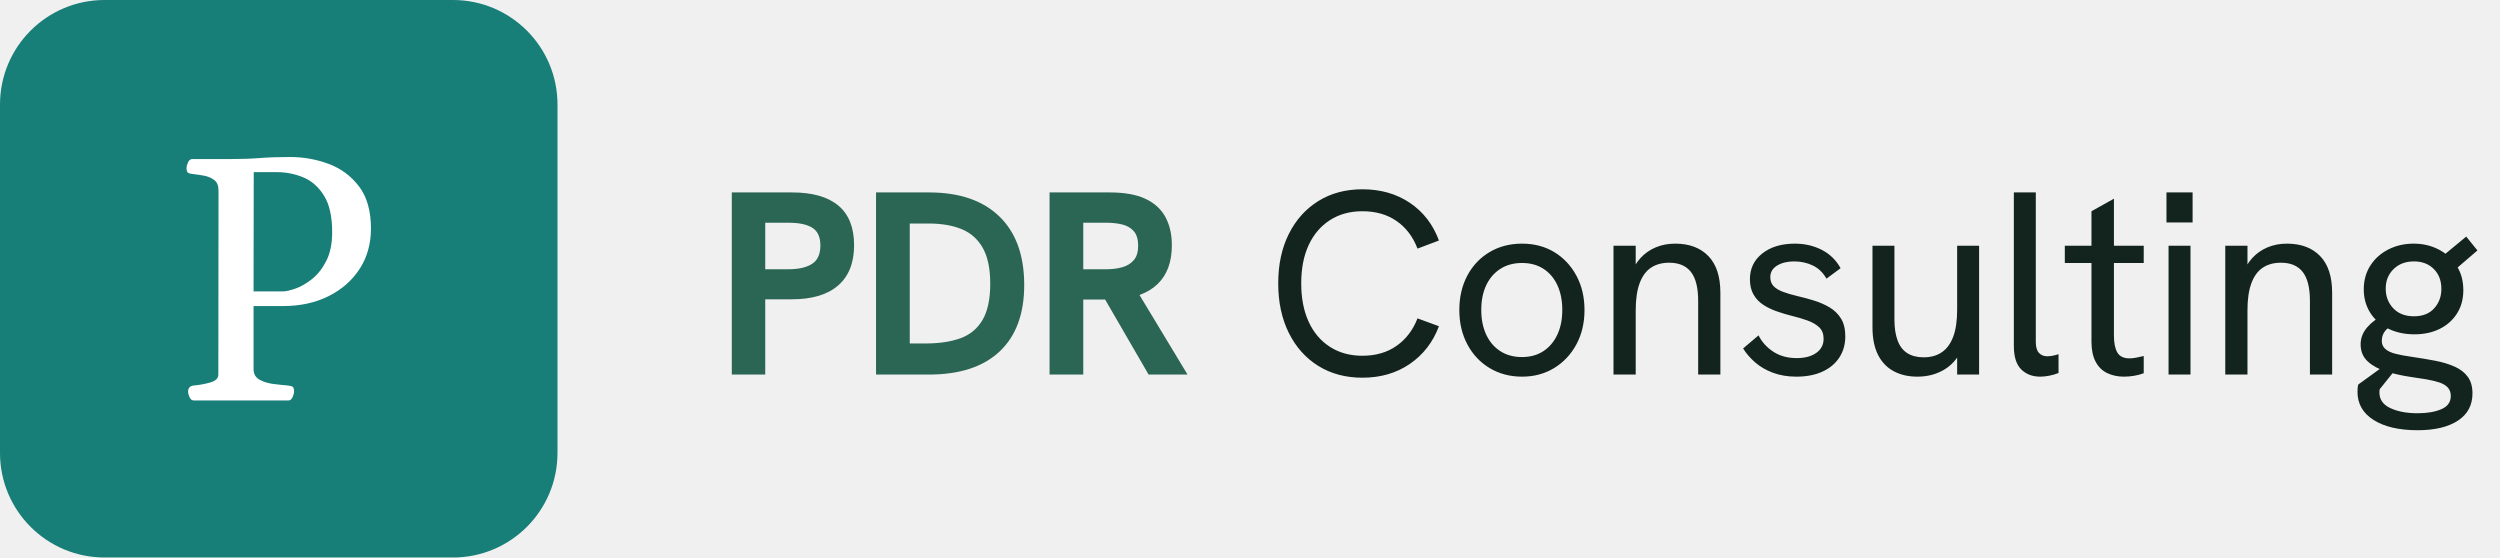
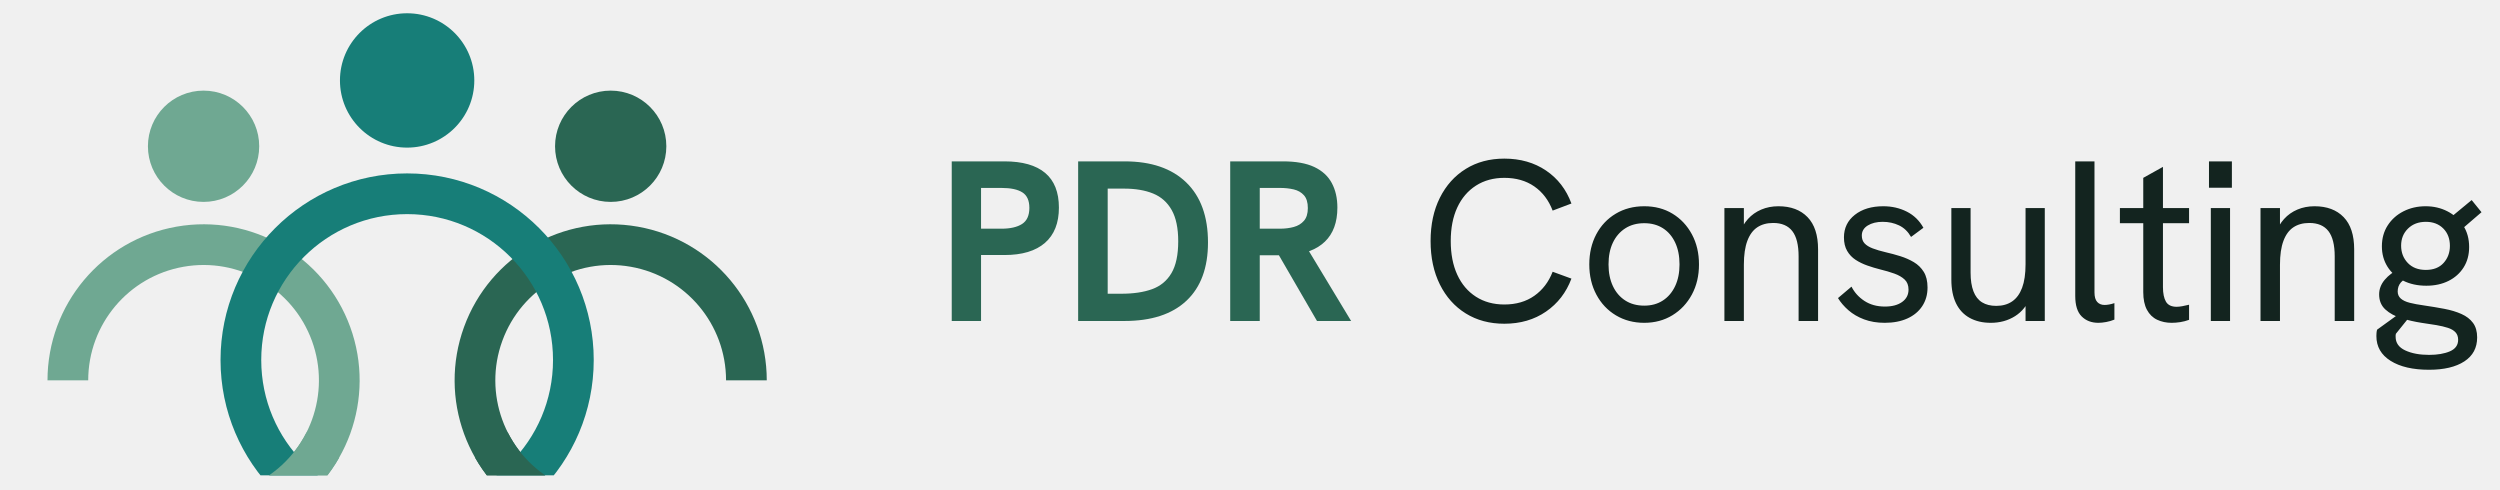
- <svg xmlns="http://www.w3.org/2000/svg" viewBox="0 0 287 64" width="287" height="64" role="img" aria-label="PDR Consulting">
-   <rect x="0.00" y="0.00" width="64.00" height="64.00" rx="12.00" fill="#177E78" />
-   <path d="M22.254 45.975Q21.922 45.975 21.756 45.584Q21.59 45.193 21.59 44.979Q21.59 44.334 22.234 44.256Q23.172 44.178 24.119 43.914Q25.066 43.65 25.066 43.006L25.086 21.873Q25.086 21.033 24.588 20.662Q24.09 20.291 23.406 20.164Q22.723 20.037 22.117 19.979Q21.707 19.939 21.561 19.812Q21.414 19.686 21.414 19.256Q21.414 19.041 21.58 18.65Q21.746 18.26 22.078 18.26H26.434Q28.367 18.26 29.832 18.143Q31.297 18.025 33.309 18.025Q35.613 18.025 37.732 18.816Q39.852 19.607 41.219 21.404Q42.586 23.201 42.586 26.248Q42.586 28.865 41.287 30.867Q39.988 32.869 37.713 34.002Q35.438 35.135 32.508 35.135H29.109V42.361Q29.109 43.201 29.783 43.582Q30.457 43.963 31.385 44.08Q32.312 44.197 33.055 44.256Q33.465 44.295 33.611 44.412Q33.758 44.529 33.758 44.979Q33.758 45.193 33.592 45.584Q33.426 45.975 33.094 45.975ZM29.109 33.455H32.449Q32.996 33.455 33.934 33.123Q34.871 32.791 35.838 32.02Q36.805 31.248 37.469 29.93Q38.133 28.611 38.133 26.658Q38.133 23.963 37.195 22.459Q36.258 20.955 34.812 20.359Q33.367 19.764 31.805 19.764H29.129Z" fill="#FFFFFF" />
-   <path d="M84.01 43.0V22.09H90.91Q94.45 22.09 96.25 23.605Q98.05 25.12 98.05 28.15Q98.05 31.18 96.22 32.77Q94.39 34.36 90.91 34.36H87.85V43.0ZM87.85 30.91H90.52Q92.26 30.91 93.22 30.295Q94.18 29.68 94.18 28.18Q94.18 26.74 93.265 26.155Q92.35 25.57 90.52 25.57H87.85ZM100.57 43.0V22.09H106.66Q111.88 22.09 114.73 24.85Q117.58 27.61 117.58 32.71Q117.58 37.69 114.76 40.345Q111.94 43.0 106.63 43.0ZM104.44 39.43H106.24Q108.61 39.43 110.26 38.83Q111.91 38.23 112.795 36.73Q113.68 35.23 113.68 32.56Q113.68 29.98 112.825 28.465Q111.97 26.95 110.395 26.305Q108.82 25.66 106.6 25.66H104.44ZM120.49 43.0V22.09H127.39Q129.94 22.09 131.5 22.825Q133.06 23.56 133.795 24.925Q134.53 26.29 134.53 28.15Q134.53 31.03 132.895 32.605Q131.26 34.18 128.23 34.36Q127.54 34.39 126.82 34.39Q126.1 34.39 125.59 34.39H124.36V43.0ZM131.86 43.0 126.61 33.94 130.57 33.46 136.33 43.0ZM124.36 30.91H127.0Q127.99 30.91 128.815 30.685Q129.64 30.46 130.15 29.875Q130.66 29.29 130.66 28.21Q130.66 27.1 130.15 26.53Q129.64 25.96 128.815 25.765Q127.99 25.57 127.0 25.57H124.36Z" fill="#2A6653" />
-   <path d="M156.4 43.36Q153.52 43.36 151.345 42.01Q149.17 40.66 147.955 38.215Q146.74 35.77 146.74 32.53Q146.74 29.29 147.955 26.86Q149.17 24.43 151.345 23.08Q153.52 21.73 156.4 21.73Q159.55 21.73 161.86 23.29Q164.17 24.85 165.19 27.61L162.73 28.54Q161.95 26.5 160.33 25.375Q158.71 24.25 156.4 24.25Q154.27 24.25 152.68 25.27Q151.09 26.29 150.235 28.135Q149.38 29.98 149.38 32.53Q149.38 35.08 150.235 36.94Q151.09 38.8 152.68 39.82Q154.27 40.84 156.4 40.84Q158.71 40.84 160.33 39.7Q161.95 38.56 162.73 36.55L165.19 37.45Q164.17 40.18 161.86 41.77Q159.55 43.36 156.4 43.36ZM174.73 43.24Q172.66 43.24 171.025 42.265Q169.39 41.29 168.46 39.55Q167.53 37.81 167.53 35.59Q167.53 33.37 168.445 31.645Q169.36 29.92 170.995 28.945Q172.63 27.97 174.73 27.97Q176.83 27.97 178.435 28.945Q180.04 29.92 180.97 31.645Q181.9 33.37 181.9 35.59Q181.9 37.81 180.97 39.535Q180.04 41.26 178.42 42.25Q176.8 43.24 174.73 43.24ZM174.73 40.99Q176.14 40.99 177.175 40.315Q178.21 39.64 178.78 38.425Q179.35 37.21 179.35 35.59Q179.35 33.94 178.78 32.725Q178.21 31.51 177.175 30.85Q176.14 30.19 174.73 30.19Q173.29 30.19 172.24 30.865Q171.19 31.54 170.62 32.74Q170.05 33.94 170.05 35.59Q170.05 37.21 170.62 38.425Q171.19 39.64 172.24 40.315Q173.29 40.99 174.73 40.99ZM185.23 43.0V28.21H187.78V31.36L187.18 31.57Q187.6 30.43 188.32 29.635Q189.04 28.84 190.06 28.405Q191.08 27.97 192.31 27.97Q194.74 27.97 196.12 29.395Q197.5 30.82 197.5 33.61V43.0H194.95V34.54Q194.95 32.29 194.125 31.225Q193.3 30.16 191.62 30.16Q190.39 30.16 189.535 30.73Q188.68 31.3 188.23 32.515Q187.78 33.73 187.78 35.62V43.0ZM206.23 43.24Q204.73 43.24 203.53 42.79Q202.33 42.34 201.475 41.59Q200.62 40.84 200.11 40.0L201.88 38.5Q202.45 39.64 203.575 40.375Q204.7 41.11 206.26 41.11Q207.67 41.11 208.51 40.51Q209.35 39.91 209.35 38.89Q209.35 38.05 208.84 37.57Q208.33 37.09 207.49 36.79Q206.65 36.49 205.66 36.25Q204.82 36.04 203.965 35.74Q203.11 35.44 202.42 34.99Q201.73 34.54 201.31 33.82Q200.89 33.1 200.89 32.05Q200.89 30.22 202.315 29.095Q203.74 27.97 206.05 27.97Q207.73 27.97 209.125 28.675Q210.52 29.38 211.3 30.79L209.68 31.99Q209.08 30.94 208.105 30.475Q207.13 30.01 205.96 30.01Q204.79 30.01 204.01 30.49Q203.23 30.97 203.23 31.81Q203.23 32.44 203.59 32.83Q203.95 33.22 204.655 33.49Q205.36 33.76 206.38 34.0Q207.31 34.21 208.27 34.51Q209.23 34.81 210.04 35.29Q210.85 35.77 211.345 36.565Q211.84 37.36 211.84 38.62Q211.84 40.0 211.15 41.05Q210.46 42.1 209.2 42.67Q207.94 43.24 206.23 43.24ZM220.12 43.24Q218.53 43.24 217.36 42.595Q216.19 41.95 215.575 40.69Q214.96 39.43 214.96 37.57V28.21H217.48V36.67Q217.48 38.14 217.855 39.115Q218.23 40.09 218.98 40.555Q219.73 41.02 220.84 41.02Q222.07 41.02 222.925 40.435Q223.78 39.85 224.23 38.65Q224.68 37.45 224.68 35.56V28.21H227.2V43.0H224.68V39.85H225.31Q224.68 41.5 223.3 42.37Q221.92 43.24 220.12 43.24ZM234.22 43.24Q232.87 43.24 232.03 42.4Q231.19 41.56 231.19 39.73V22.09H233.71V39.25Q233.71 40.12 234.07 40.51Q234.43 40.9 235.03 40.9Q235.3 40.9 235.63 40.84Q235.96 40.78 236.32 40.66V42.82Q235.81 43.03 235.24 43.135Q234.67 43.24 234.22 43.24ZM243.82 43.24Q242.77 43.24 241.915 42.835Q241.06 42.43 240.58 41.53Q240.1 40.63 240.1 39.22V24.25L242.68 22.81V38.56Q242.68 39.79 243.07 40.465Q243.46 41.14 244.48 41.14Q244.78 41.14 245.2 41.065Q245.62 40.99 246.1 40.87V42.85Q245.53 43.06 244.945 43.15Q244.36 43.24 243.82 43.24ZM237.04 30.19V28.21H246.1V30.19ZM248.95 43.0V28.21H251.47V43.0ZM248.71 25.54V22.09H251.71V25.54ZM255.46 43.0V28.21H258.01V31.36L257.41 31.57Q257.83 30.43 258.55 29.635Q259.27 28.84 260.29 28.405Q261.31 27.97 262.54 27.97Q264.97 27.97 266.35 29.395Q267.73 30.82 267.73 33.61V43.0H265.18V34.54Q265.18 32.29 264.355 31.225Q263.53 30.16 261.85 30.16Q260.62 30.16 259.765 30.73Q258.91 31.3 258.46 32.515Q258.01 33.73 258.01 35.62V43.0ZM277.54 49.39Q274.36 49.39 272.5 48.22Q270.64 47.05 270.64 44.98Q270.64 44.83 270.655 44.59Q270.67 44.35 270.73 44.14L274.42 41.47L275.29 42.07L273.19 44.68Q273.16 44.8 273.16 44.89Q273.16 44.98 273.16 45.07Q273.16 46.27 274.42 46.855Q275.68 47.44 277.54 47.44Q279.19 47.44 280.27 46.975Q281.35 46.51 281.35 45.46Q281.35 44.86 281.005 44.485Q280.66 44.11 280.015 43.9Q279.37 43.69 278.5 43.54Q277.63 43.39 276.55 43.24Q275.2 43.03 273.925 42.64Q272.65 42.25 271.825 41.5Q271 40.75 271 39.52Q271 38.47 271.735 37.6Q272.47 36.73 273.67 36.16L275.29 37.21Q274.27 37.45 273.85 37.945Q273.43 38.44 273.43 39.13Q273.43 39.7 273.835 40.06Q274.24 40.42 275.005 40.615Q275.77 40.81 276.85 40.96Q278.29 41.17 279.55 41.41Q280.81 41.65 281.785 42.085Q282.76 42.52 283.3 43.255Q283.84 43.99 283.84 45.16Q283.84 47.2 282.16 48.295Q280.48 49.39 277.54 49.39ZM277.18 38.38Q275.47 38.38 274.15 37.72Q272.83 37.06 272.095 35.89Q271.36 34.72 271.36 33.22Q271.36 31.66 272.125 30.475Q272.89 29.29 274.195 28.63Q275.5 27.97 277.09 27.97Q278.65 27.97 279.94 28.63Q281.23 29.29 282.01 30.49Q282.79 31.69 282.79 33.31Q282.79 34.84 282.07 35.98Q281.35 37.12 280.09 37.75Q278.83 38.38 277.18 38.38ZM277.12 36.31Q278.62 36.31 279.445 35.395Q280.27 34.48 280.27 33.16Q280.27 31.75 279.4 30.88Q278.53 30.01 277.12 30.01Q275.68 30.01 274.78 30.895Q273.88 31.78 273.88 33.13Q273.88 34.48 274.75 35.395Q275.62 36.31 277.12 36.31ZM281.83 30.97 280 29.74 283.12 27.16 284.41 28.75Z" fill="#13241F" />
+ <svg xmlns="http://www.w3.org/2000/svg" viewBox="0 0 327.5 64.0" width="327" height="64" role="img" aria-label="PDR Consulting">
+   <g transform="translate(0.00 0.00) scale(0.8889) translate(-0.0 -1.0)">
+     <defs>
+       <clipPath id="cbase">
+         <rect x="0" y="0" width="120" height="71" />
+       </clipPath>
+       <clipPath id="cw0">
+         <circle cx="43.31" cy="71.93" r="7.50" />
+       </clipPath>
+       <clipPath id="cw1">
+         <circle cx="76.69" cy="71.93" r="7.50" />
+       </clipPath>
+     </defs>
+     <g clip-path="url(#cbase)">
+       <path d="M10.00 57.00 A20 20 0 1 1 40.00 74.32" fill="none" stroke="#6FA892" stroke-width="6.0" stroke-linecap="butt" />
+       <path d="M80.00 74.32 A20 20 0 1 1 110.00 57.00" fill="none" stroke="#2A6653" stroke-width="6.0" stroke-linecap="butt" />
+       <circle cx="60" cy="54" r="24.5" fill="none" stroke="#177E78" stroke-width="6.0" />
+       <g clip-path="url(#cw0)">
+         <path d="M10.00 57.00 A20 20 0 1 1 40.00 74.32" fill="none" stroke="#6FA892" stroke-width="6.0" stroke-linecap="butt" />
+       </g>
+       <g clip-path="url(#cw1)">
+         <path d="M80.00 74.32 A20 20 0 1 1 110.00 57.00" fill="none" stroke="#2A6653" stroke-width="6.0" stroke-linecap="butt" />
+       </g>
+     </g>
+     <circle cx="30" cy="22.5" r="8.2" fill="#6FA892" />
+     <circle cx="60" cy="12.8" r="9.9" fill="#177E78" />
+     <circle cx="90" cy="22.5" r="8.2" fill="#2A6653" />
+   </g>
+   <path d="M124.677 42.0V21.09H131.577Q135.117 21.09 136.917 22.605Q138.717 24.12 138.717 27.15Q138.717 30.18 136.887 31.77Q135.057 33.36 131.577 33.36H128.517V42.0ZM128.517 29.91H131.187Q132.927 29.91 133.887 29.295Q134.847 28.68 134.847 27.18Q134.847 25.74 133.932 25.155Q133.017 24.57 131.187 24.57H128.517ZM141.237 42.0V21.09H147.327Q152.547 21.09 155.397 23.85Q158.247 26.61 158.247 31.71Q158.247 36.69 155.427 39.345Q152.607 42.0 147.297 42.0ZM145.107 38.43H146.907Q149.277 38.43 150.927 37.83Q152.577 37.23 153.462 35.73Q154.347 34.23 154.347 31.56Q154.347 28.98 153.492 27.465Q152.637 25.95 151.062 25.305Q149.487 24.66 147.267 24.66H145.107ZM161.157 42.0V21.09H168.057Q170.607 21.09 172.167 21.825Q173.727 22.56 174.462 23.925Q175.197 25.29 175.197 27.15Q175.197 30.03 173.562 31.605Q171.927 33.18 168.897 33.36Q168.207 33.39 167.487 33.39Q166.767 33.39 166.257 33.39H165.027V42.0ZM172.527 42.0 167.277 32.94 171.237 32.46 176.997 42.0ZM165.027 29.91H167.667Q168.657 29.91 169.482 29.685Q170.307 29.46 170.817 28.875Q171.327 28.29 171.327 27.21Q171.327 26.1 170.817 25.53Q170.307 24.96 169.482 24.765Q168.657 24.57 167.667 24.57H165.027Z" fill="#2A6653" />
+   <path d="M197.067 42.36Q194.187 42.36 192.012 41.01Q189.837 39.66 188.622 37.215Q187.407 34.77 187.407 31.53Q187.407 28.29 188.622 25.86Q189.837 23.43 192.012 22.08Q194.187 20.73 197.067 20.73Q200.217 20.73 202.527 22.29Q204.837 23.85 205.857 26.61L203.397 27.54Q202.617 25.5 200.997 24.375Q199.377 23.25 197.067 23.25Q194.937 23.25 193.347 24.27Q191.757 25.29 190.902 27.135Q190.047 28.98 190.047 31.53Q190.047 34.08 190.902 35.94Q191.757 37.8 193.347 38.82Q194.937 39.84 197.067 39.84Q199.377 39.84 200.997 38.7Q202.617 37.56 203.397 35.55L205.857 36.45Q204.837 39.18 202.527 40.77Q200.217 42.36 197.067 42.36ZM215.397 42.24Q213.327 42.24 211.692 41.265Q210.057 40.29 209.127 38.55Q208.197 36.81 208.197 34.59Q208.197 32.37 209.112 30.645Q210.027 28.92 211.662 27.945Q213.297 26.97 215.397 26.97Q217.497 26.97 219.102 27.945Q220.707 28.92 221.637 30.645Q222.567 32.37 222.567 34.59Q222.567 36.81 221.637 38.535Q220.707 40.26 219.087 41.25Q217.467 42.24 215.397 42.24ZM215.397 39.99Q216.807 39.99 217.842 39.315Q218.877 38.64 219.447 37.425Q220.017 36.21 220.017 34.59Q220.017 32.94 219.447 31.725Q218.877 30.51 217.842 29.85Q216.807 29.19 215.397 29.19Q213.957 29.19 212.907 29.865Q211.857 30.54 211.287 31.74Q210.717 32.94 210.717 34.59Q210.717 36.21 211.287 37.425Q211.857 38.64 212.907 39.315Q213.957 39.99 215.397 39.99ZM225.897 42.0V27.21H228.447V30.36L227.847 30.57Q228.267 29.43 228.987 28.635Q229.707 27.84 230.727 27.405Q231.747 26.97 232.977 26.97Q235.407 26.97 236.787 28.395Q238.167 29.82 238.167 32.61V42.0H235.617V33.54Q235.617 31.29 234.792 30.225Q233.967 29.16 232.287 29.16Q231.057 29.16 230.202 29.73Q229.347 30.3 228.897 31.515Q228.447 32.73 228.447 34.62V42.0ZM246.897 42.24Q245.397 42.24 244.197 41.79Q242.997 41.34 242.142 40.59Q241.287 39.84 240.777 39.0L242.547 37.5Q243.117 38.64 244.242 39.375Q245.367 40.11 246.927 40.11Q248.337 40.11 249.177 39.51Q250.017 38.91 250.017 37.89Q250.017 37.05 249.507 36.57Q248.997 36.09 248.157 35.79Q247.317 35.49 246.327 35.25Q245.487 35.04 244.632 34.74Q243.777 34.44 243.087 33.99Q242.397 33.54 241.977 32.82Q241.557 32.1 241.557 31.05Q241.557 29.22 242.982 28.095Q244.407 26.97 246.717 26.97Q248.397 26.97 249.792 27.675Q251.187 28.38 251.967 29.79L250.347 30.99Q249.747 29.94 248.772 29.475Q247.797 29.01 246.627 29.01Q245.457 29.01 244.677 29.49Q243.897 29.97 243.897 30.81Q243.897 31.44 244.257 31.83Q244.617 32.22 245.322 32.49Q246.027 32.76 247.047 33.0Q247.977 33.21 248.937 33.51Q249.897 33.81 250.707 34.29Q251.517 34.77 252.012 35.565Q252.507 36.36 252.507 37.62Q252.507 39.0 251.817 40.05Q251.127 41.1 249.867 41.67Q248.607 42.24 246.897 42.24ZM260.787 42.24Q259.197 42.24 258.027 41.595Q256.857 40.95 256.242 39.69Q255.627 38.43 255.627 36.57V27.21H258.147V35.67Q258.147 37.14 258.522 38.115Q258.897 39.09 259.647 39.555Q260.397 40.02 261.507 40.02Q262.737 40.02 263.592 39.435Q264.447 38.85 264.897 37.65Q265.347 36.45 265.347 34.56V27.21H267.867V42.0H265.347V38.85H265.977Q265.347 40.5 263.967 41.37Q262.587 42.24 260.787 42.24ZM274.887 42.24Q273.537 42.24 272.697 41.4Q271.857 40.56 271.857 38.73V21.09H274.377V38.25Q274.377 39.12 274.737 39.51Q275.097 39.9 275.697 39.9Q275.967 39.9 276.297 39.84Q276.627 39.78 276.987 39.66V41.82Q276.477 42.03 275.907 42.135Q275.337 42.24 274.887 42.24ZM284.487 42.24Q283.437 42.24 282.582 41.835Q281.727 41.43 281.247 40.53Q280.767 39.63 280.767 38.22V23.25L283.347 21.81V37.56Q283.347 38.79 283.737 39.465Q284.127 40.14 285.147 40.14Q285.447 40.14 285.867 40.065Q286.287 39.99 286.767 39.87V41.85Q286.197 42.06 285.612 42.15Q285.027 42.24 284.487 42.24ZM277.707 29.19V27.21H286.767V29.19ZM289.617 42.0V27.21H292.137V42.0ZM289.377 24.54V21.09H292.377V24.54ZM296.127 42.0V27.21H298.677V30.36L298.077 30.57Q298.497 29.43 299.217 28.635Q299.937 27.84 300.957 27.405Q301.977 26.97 303.207 26.97Q305.637 26.97 307.017 28.395Q308.397 29.82 308.397 32.61V42.0H305.847V33.54Q305.847 31.29 305.022 30.225Q304.197 29.16 302.517 29.16Q301.287 29.16 300.432 29.73Q299.577 30.3 299.127 31.515Q298.677 32.73 298.677 34.62V42.0ZM318.207 48.39Q315.027 48.39 313.167 47.22Q311.307 46.05 311.307 43.98Q311.307 43.83 311.322 43.59Q311.337 43.35 311.397 43.14L315.087 40.47L315.957 41.07L313.857 43.68Q313.827 43.8 313.827 43.89Q313.827 43.98 313.827 44.07Q313.827 45.27 315.087 45.855Q316.347 46.44 318.207 46.44Q319.857 46.44 320.937 45.975Q322.017 45.51 322.017 44.46Q322.017 43.86 321.672 43.485Q321.327 43.11 320.682 42.9Q320.037 42.69 319.167 42.54Q318.297 42.39 317.217 42.24Q315.867 42.03 314.592 41.64Q313.317 41.25 312.492 40.5Q311.667 39.75 311.667 38.52Q311.667 37.47 312.402 36.6Q313.137 35.73 314.337 35.16L315.957 36.21Q314.937 36.45 314.517 36.945Q314.097 37.44 314.097 38.13Q314.097 38.7 314.502 39.06Q314.907 39.42 315.672 39.615Q316.437 39.81 317.517 39.96Q318.957 40.17 320.217 40.41Q321.477 40.65 322.452 41.085Q323.427 41.52 323.967 42.255Q324.507 42.99 324.507 44.16Q324.507 46.2 322.827 47.295Q321.147 48.39 318.207 48.39ZM317.847 37.38Q316.137 37.38 314.817 36.72Q313.497 36.06 312.762 34.89Q312.027 33.72 312.027 32.22Q312.027 30.66 312.792 29.475Q313.557 28.29 314.862 27.63Q316.167 26.97 317.757 26.97Q319.317 26.97 320.607 27.63Q321.897 28.29 322.677 29.49Q323.457 30.69 323.457 32.31Q323.457 33.84 322.737 34.98Q322.017 36.12 320.757 36.75Q319.497 37.38 317.847 37.38ZM317.787 35.31Q319.287 35.31 320.112 34.395Q320.937 33.48 320.937 32.16Q320.937 30.75 320.067 29.88Q319.197 29.01 317.787 29.01Q316.347 29.01 315.447 29.895Q314.547 30.78 314.547 32.13Q314.547 33.48 315.417 34.395Q316.287 35.31 317.787 35.31ZM322.497 29.97 320.667 28.74 323.787 26.16 325.077 27.75Z" fill="#13241F" />
</svg>
